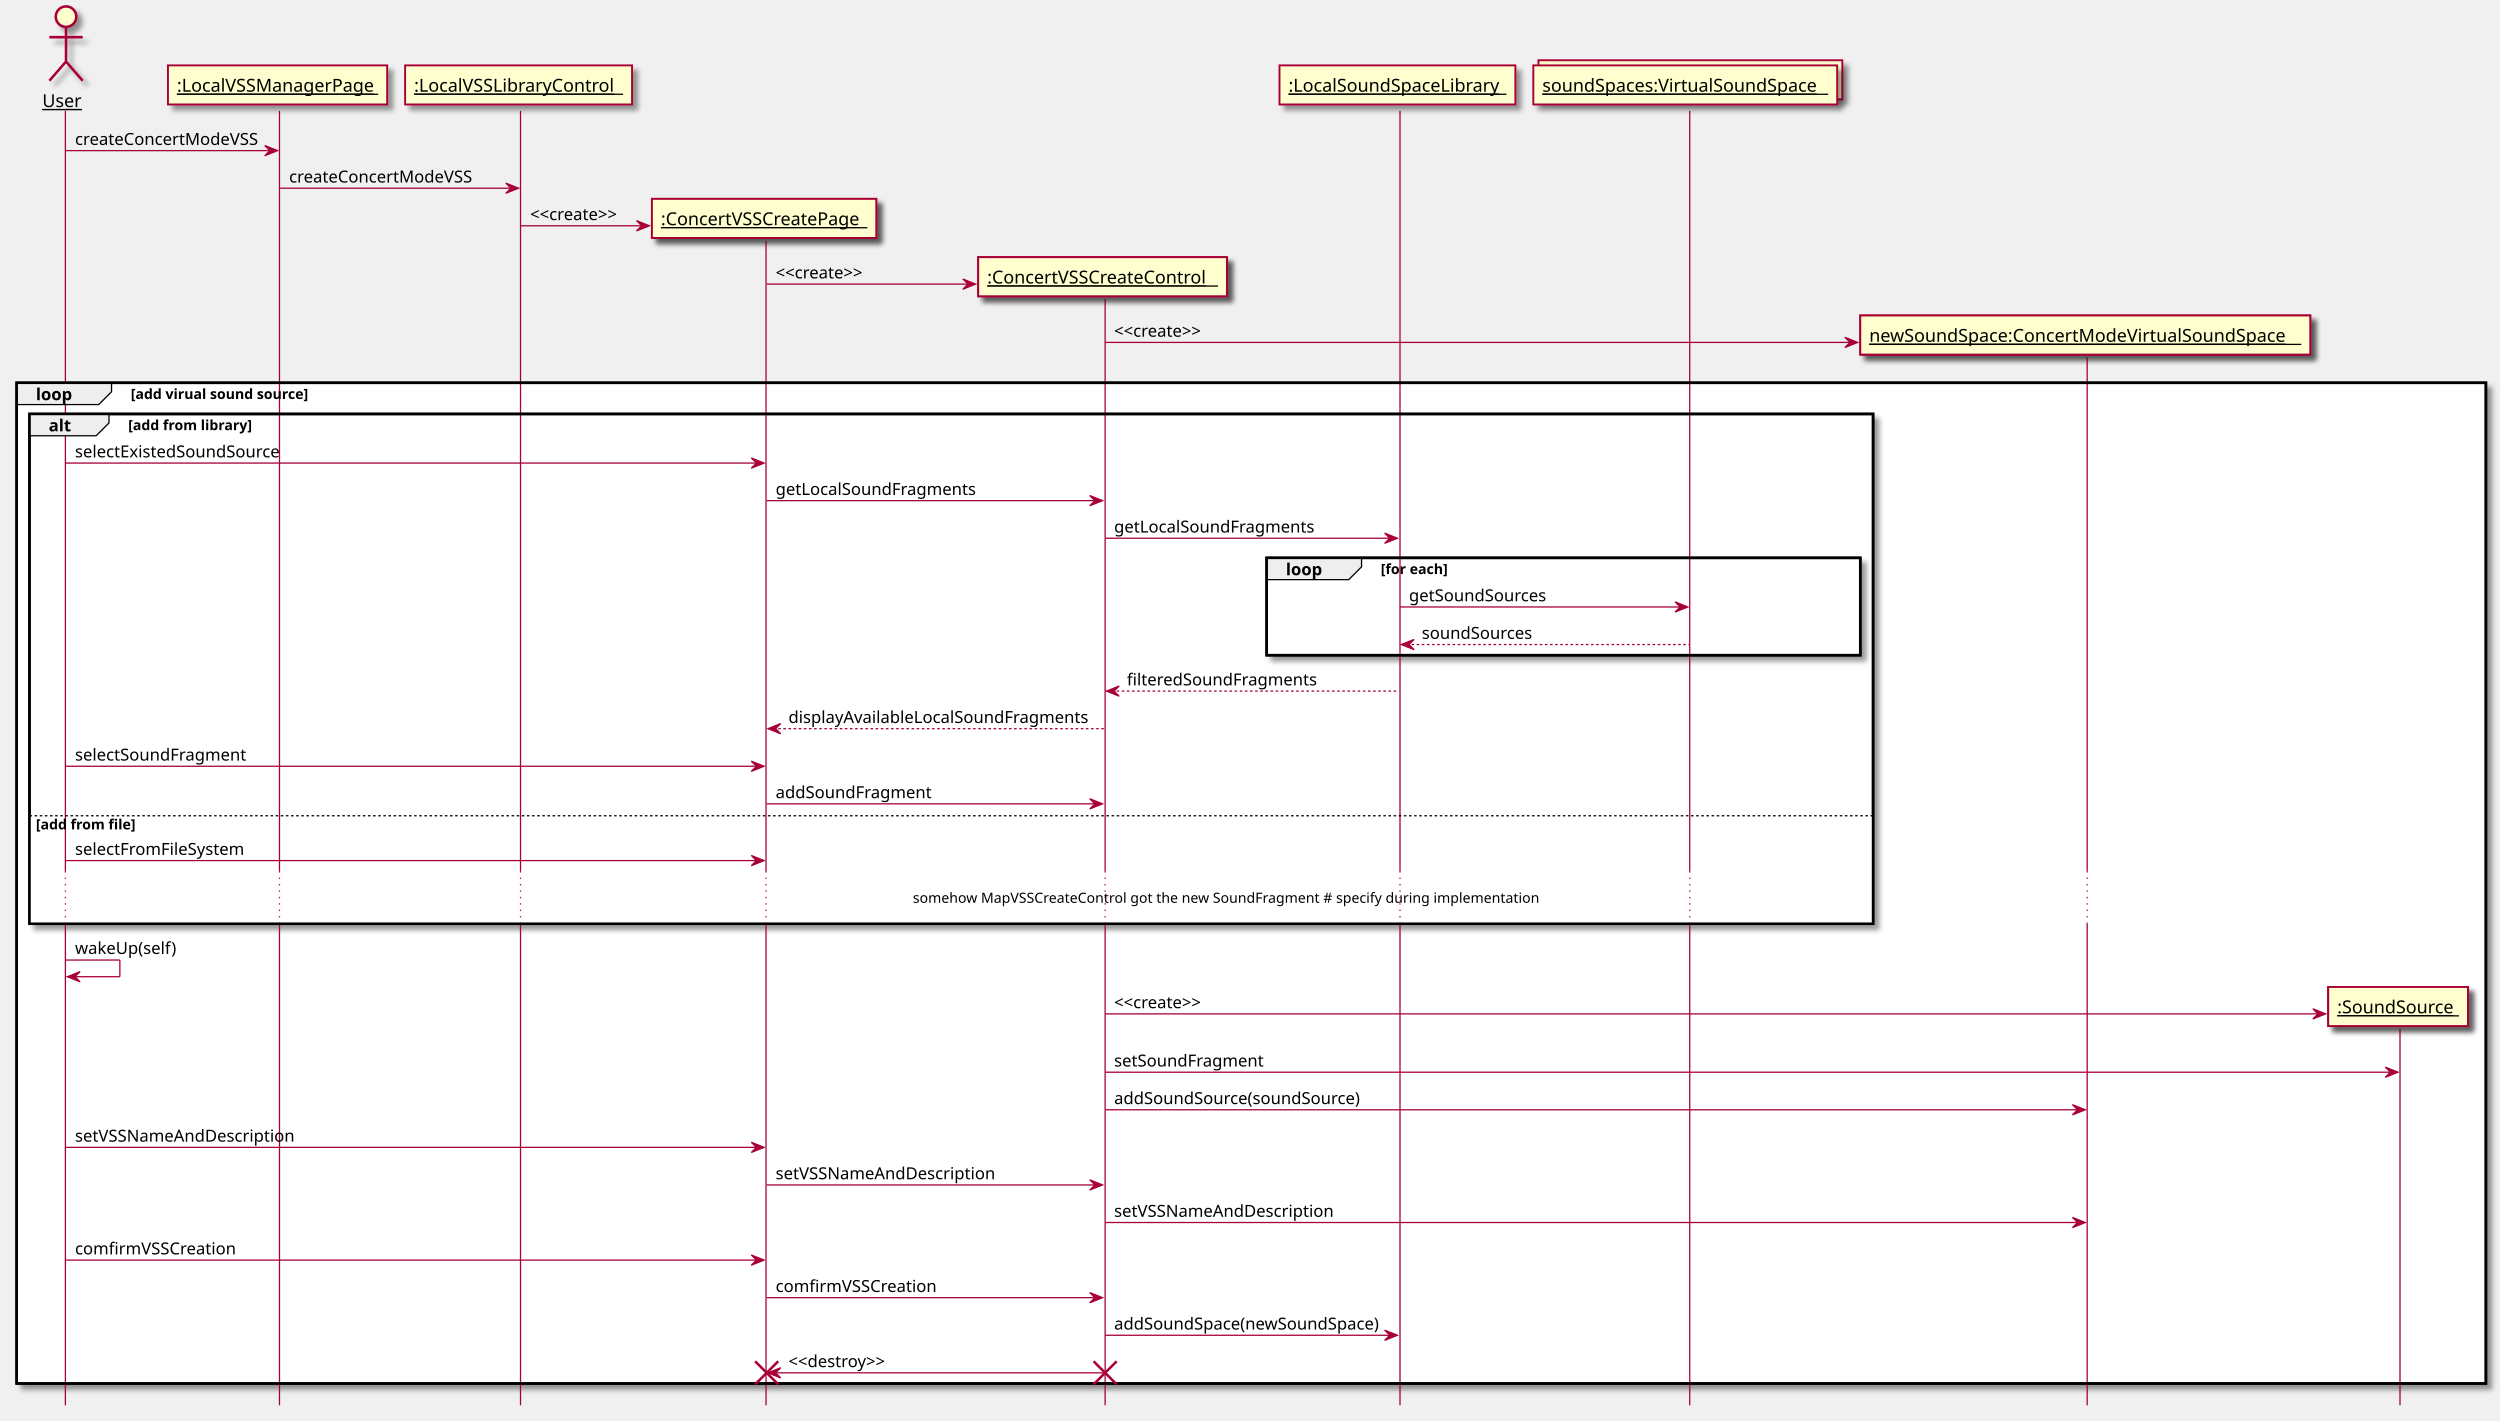
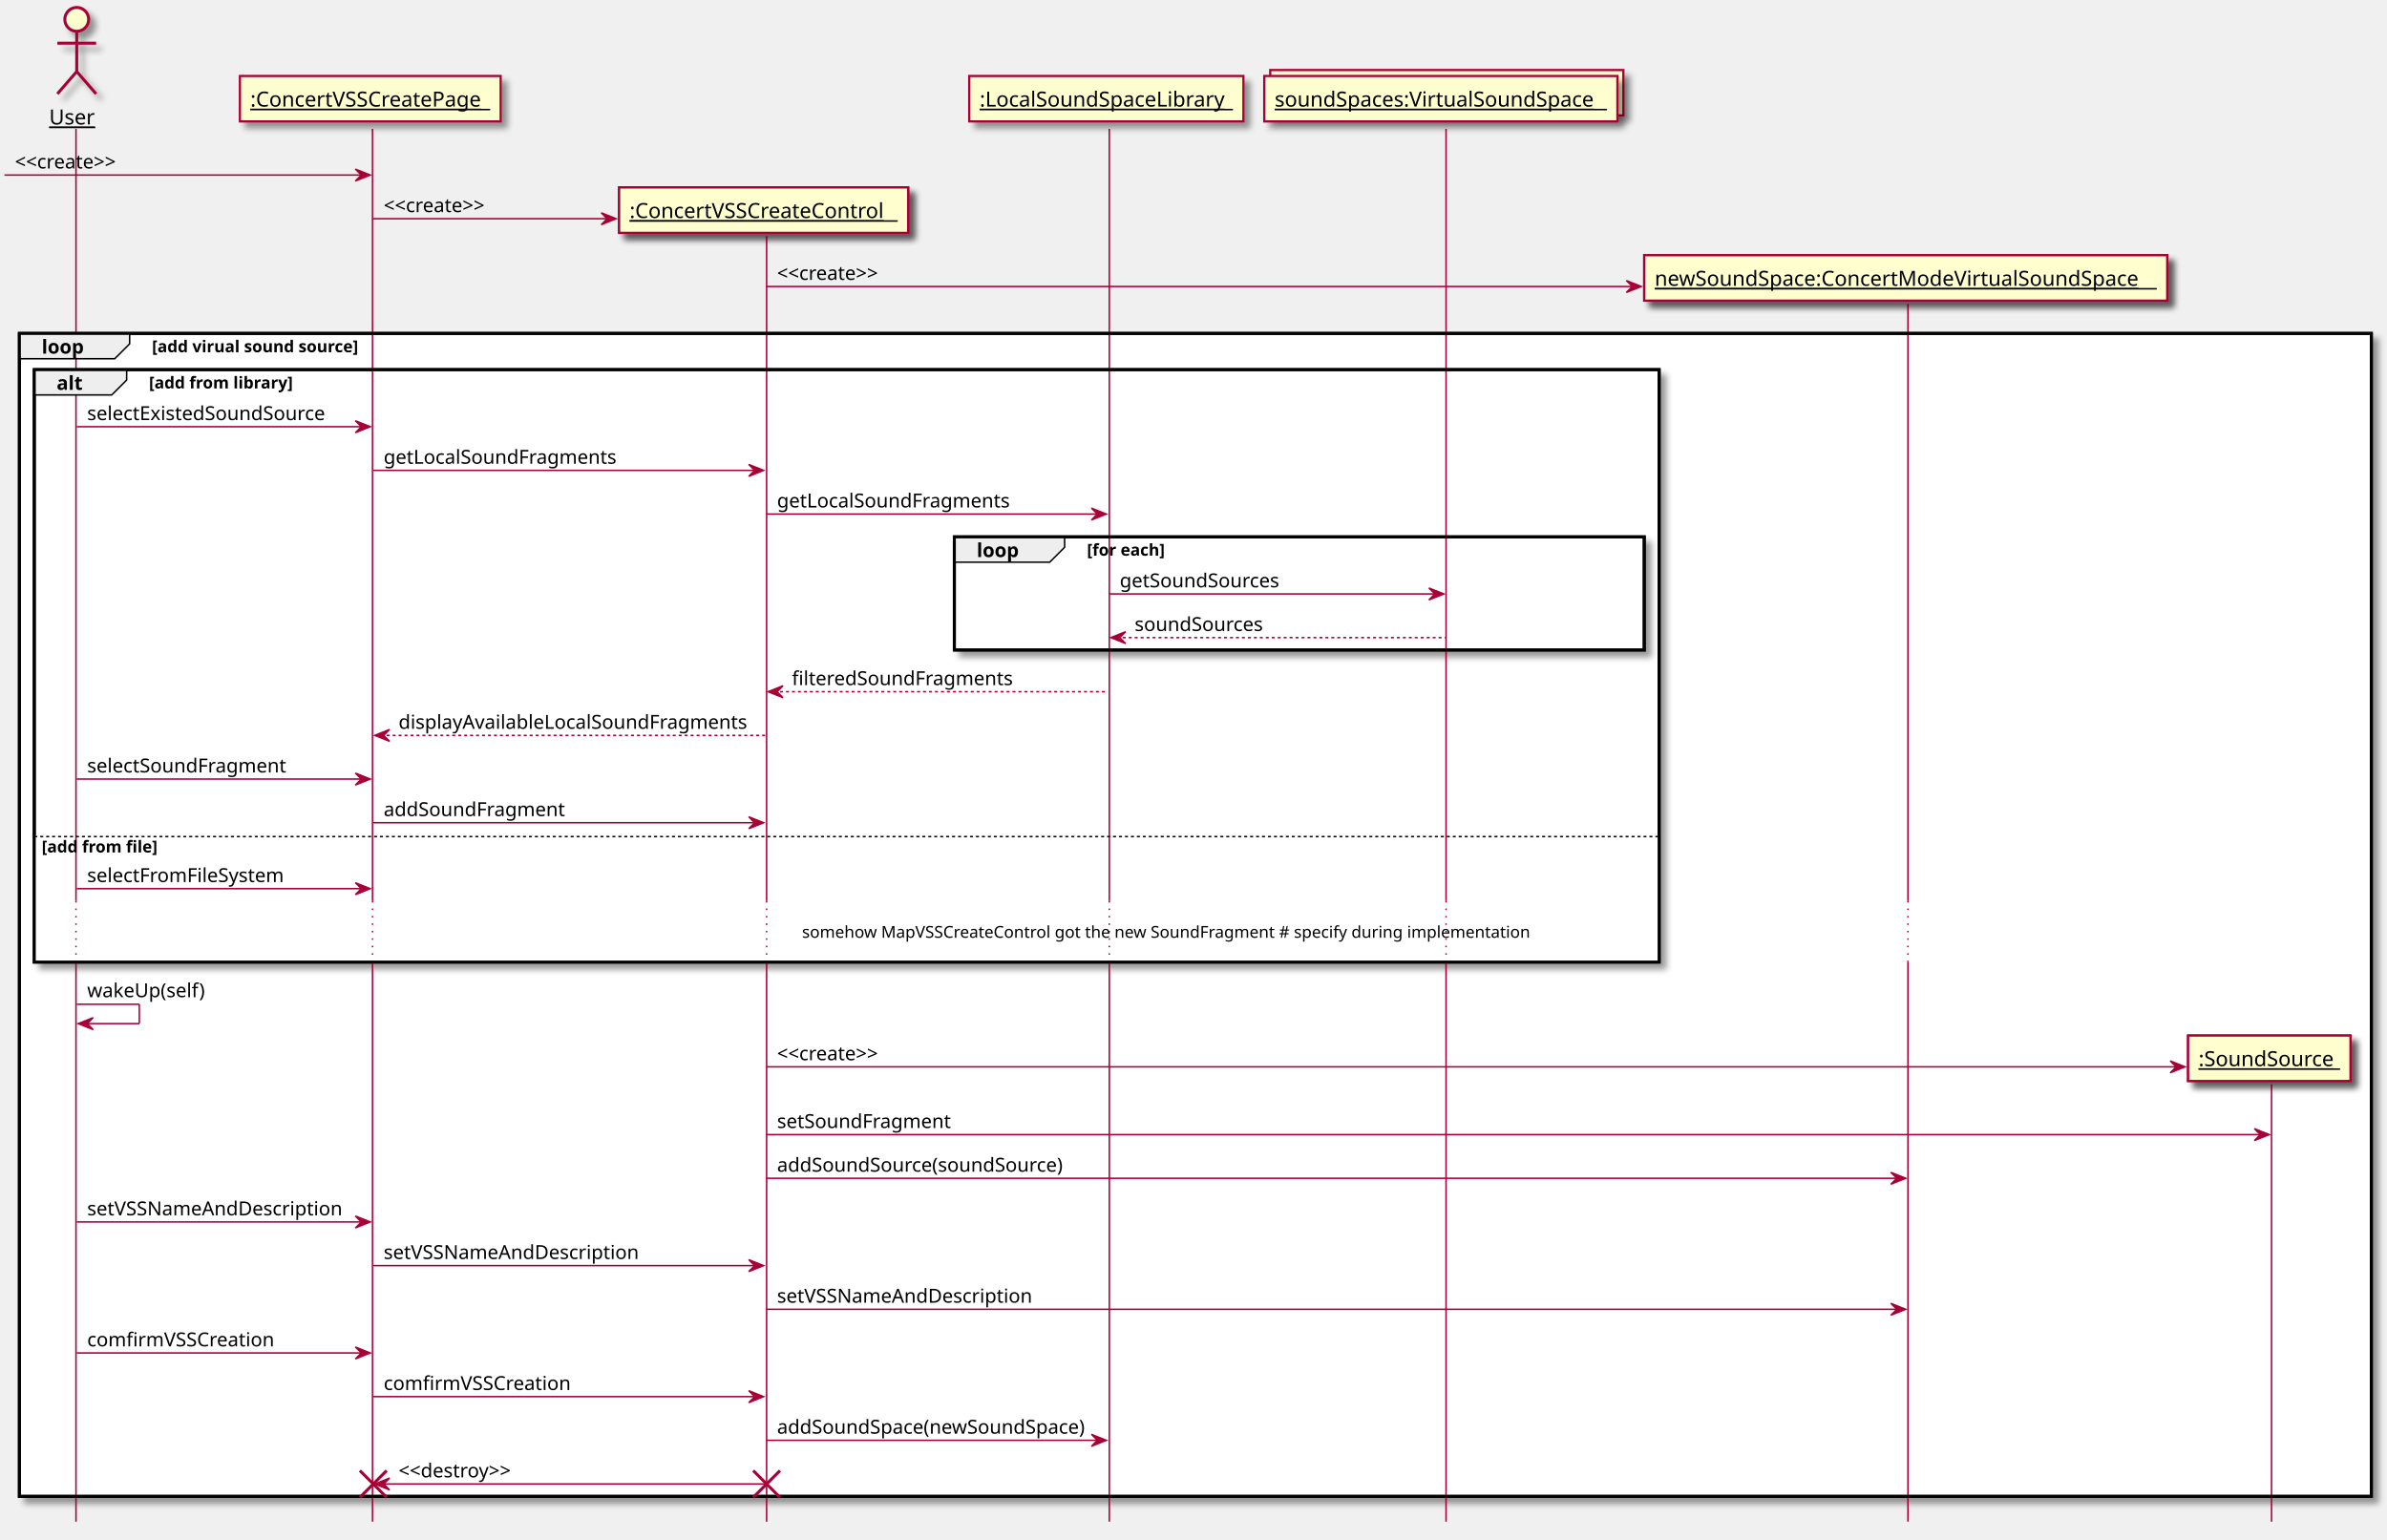
- <svg xmlns="http://www.w3.org/2000/svg" contentScriptType="application/ecmascript" contentStyleType="text/css" height="1108px" preserveAspectRatio="none" style="width:1950px;height:1108px;" version="1.1" viewBox="0 0 1950 1108" width="1950px" zoomAndPan="magnify">
+ <svg xmlns="http://www.w3.org/2000/svg" contentScriptType="application/ecmascript" contentStyleType="text/css" height="1033px" preserveAspectRatio="none" style="width:1602px;height:1033px;" version="1.1" viewBox="0 0 1602 1033" width="1602px" zoomAndPan="magnify">
  <defs>
-     <filter height="300%" id="f1jfp0hxuc8qt0" width="300%" x="-1" y="-1">
+     <filter height="300%" id="f1fu39zg5xzdl0" width="300%" x="-1" y="-1">
      <feGaussianBlur result="blurOut" stdDeviation="2.0" />
      <feColorMatrix in="blurOut" result="blurOut2" type="matrix" values="0 0 0 0 0 0 0 0 0 0 0 0 0 0 0 0 0 0 .4 0" />
      <feOffset dx="4.0" dy="4.0" in="blurOut2" result="blurOut3" />
      <feBlend in="SourceGraphic" in2="blurOut3" mode="normal" />
    </filter>
  </defs>
  <g>
-     <rect fill="#FEFECE" filter="url(#f1jfp0hxuc8qt0)" height="30.488" style="stroke: #A80036; stroke-width: 1.5;" width="175" x="508.5" y="155.109" />
-     <text fill="#000000" font-family="sans-serif" font-size="14" lengthAdjust="spacingAndGlyphs" text-decoration="underline" textLength="161" x="515.5" y="175.644">:ConcertVSSCreatePage</text>
-     <line style="stroke: #000000; stroke-width: 1.0;" x1="515.5" x2="676.5" y1="177.644" y2="177.644" />
-     <rect fill="#FEFECE" filter="url(#f1jfp0hxuc8qt0)" height="30.488" style="stroke: #A80036; stroke-width: 1.5;" width="194" x="763" y="200.598" />
-     <text fill="#000000" font-family="sans-serif" font-size="14" lengthAdjust="spacingAndGlyphs" text-decoration="underline" textLength="180" x="770" y="221.133">:ConcertVSSCreateControl</text>
-     <line style="stroke: #000000; stroke-width: 1.0;" x1="770" x2="950" y1="223.133" y2="223.133" />
-     <rect fill="#FEFECE" filter="url(#f1jfp0hxuc8qt0)" height="30.488" style="stroke: #A80036; stroke-width: 1.5;" width="351" x="1451" y="246.086" />
-     <text fill="#000000" font-family="sans-serif" font-size="14" lengthAdjust="spacingAndGlyphs" text-decoration="underline" textLength="337" x="1458" y="266.621">newSoundSpace:ConcertModeVirtualSoundSpace</text>
-     <line style="stroke: #000000; stroke-width: 1.0;" x1="1458" x2="1795" y1="268.621" y2="268.621" />
-     <rect fill="#FFFFFF" filter="url(#f1jfp0hxuc8qt0)" height="780.541" style="stroke: #000000; stroke-width: 2.0;" width="1926" x="13" y="298.574" />
-     <rect fill="#FFFFFF" filter="url(#f1jfp0hxuc8qt0)" height="397.637" style="stroke: #000000; stroke-width: 2.0;" width="1438" x="23" y="322.885" />
-     <rect fill="#FFFFFF" filter="url(#f1jfp0hxuc8qt0)" height="75.932" style="stroke: #000000; stroke-width: 2.0;" width="463" x="988" y="435.127" />
-     <rect fill="#FFFFFF" height="85.221" style="stroke: none; stroke-width: 1.0;" width="1438" x="23" y="635.301" />
-     <rect fill="#FEFECE" filter="url(#f1jfp0hxuc8qt0)" height="30.488" style="stroke: #A80036; stroke-width: 1.5;" width="109" x="1816" y="769.832" />
-     <text fill="#000000" font-family="sans-serif" font-size="14" lengthAdjust="spacingAndGlyphs" text-decoration="underline" textLength="95" x="1823" y="790.367">:SoundSource</text>
-     <line style="stroke: #000000; stroke-width: 1.0;" x1="1823" x2="1918" y1="792.367" y2="792.367" />
-     <line style="stroke: #A80036; stroke-width: 1.0;" x1="51" x2="51" y1="86.488" y2="679.566" />
-     <line style="stroke: #A80036; stroke-width: 1.0; stroke-dasharray: 1.0,4.0;" x1="51" x2="51" y1="679.566" y2="720.521" />
-     <line style="stroke: #A80036; stroke-width: 1.0;" x1="51" x2="51" y1="720.521" y2="1096.115" />
-     <line style="stroke: #A80036; stroke-width: 1.0;" x1="218" x2="218" y1="86.488" y2="679.566" />
-     <line style="stroke: #A80036; stroke-width: 1.0; stroke-dasharray: 1.0,4.0;" x1="218" x2="218" y1="679.566" y2="720.521" />
-     <line style="stroke: #A80036; stroke-width: 1.0;" x1="218" x2="218" y1="720.521" y2="1096.115" />
-     <line style="stroke: #A80036; stroke-width: 1.0;" x1="406" x2="406" y1="86.488" y2="679.566" />
-     <line style="stroke: #A80036; stroke-width: 1.0; stroke-dasharray: 1.0,4.0;" x1="406" x2="406" y1="679.566" y2="720.521" />
-     <line style="stroke: #A80036; stroke-width: 1.0;" x1="406" x2="406" y1="720.521" y2="1096.115" />
-     <line style="stroke: #A80036; stroke-width: 1.0;" x1="597.5" x2="597.5" y1="187.853" y2="679.566" />
-     <line style="stroke: #A80036; stroke-width: 1.0; stroke-dasharray: 1.0,4.0;" x1="597.5" x2="597.5" y1="679.566" y2="720.521" />
-     <line style="stroke: #A80036; stroke-width: 1.0;" x1="597.5" x2="597.5" y1="720.521" y2="1096.115" />
-     <line style="stroke: #A80036; stroke-width: 1.0;" x1="862" x2="862" y1="233.342" y2="679.566" />
-     <line style="stroke: #A80036; stroke-width: 1.0; stroke-dasharray: 1.0,4.0;" x1="862" x2="862" y1="679.566" y2="720.521" />
-     <line style="stroke: #A80036; stroke-width: 1.0;" x1="862" x2="862" y1="720.521" y2="1096.115" />
-     <line style="stroke: #A80036; stroke-width: 1.0;" x1="1092" x2="1092" y1="86.488" y2="679.566" />
-     <line style="stroke: #A80036; stroke-width: 1.0; stroke-dasharray: 1.0,4.0;" x1="1092" x2="1092" y1="679.566" y2="720.521" />
-     <line style="stroke: #A80036; stroke-width: 1.0;" x1="1092" x2="1092" y1="720.521" y2="1096.115" />
-     <line style="stroke: #A80036; stroke-width: 1.0;" x1="1318" x2="1318" y1="86.488" y2="679.566" />
-     <line style="stroke: #A80036; stroke-width: 1.0; stroke-dasharray: 1.0,4.0;" x1="1318" x2="1318" y1="679.566" y2="720.521" />
-     <line style="stroke: #A80036; stroke-width: 1.0;" x1="1318" x2="1318" y1="720.521" y2="1096.115" />
-     <line style="stroke: #A80036; stroke-width: 1.0;" x1="1628" x2="1628" y1="278.83" y2="679.566" />
-     <line style="stroke: #A80036; stroke-width: 1.0; stroke-dasharray: 1.0,4.0;" x1="1628" x2="1628" y1="679.566" y2="720.521" />
-     <line style="stroke: #A80036; stroke-width: 1.0;" x1="1628" x2="1628" y1="720.521" y2="1096.115" />
-     <line style="stroke: #A80036; stroke-width: 1.0;" x1="1872" x2="1872" y1="802.576" y2="1096.115" />
+     <rect fill="#FEFECE" filter="url(#f1fu39zg5xzdl0)" height="30.488" style="stroke: #A80036; stroke-width: 1.5;" width="194" x="415.5" y="125.799" />
+     <text fill="#000000" font-family="sans-serif" font-size="14" lengthAdjust="spacingAndGlyphs" text-decoration="underline" textLength="180" x="422.5" y="146.334">:ConcertVSSCreateControl</text>
+     <line style="stroke: #000000; stroke-width: 1.0;" x1="422.5" x2="602.5" y1="148.334" y2="148.334" />
+     <rect fill="#FEFECE" filter="url(#f1fu39zg5xzdl0)" height="30.488" style="stroke: #A80036; stroke-width: 1.5;" width="351" x="1103.5" y="171.287" />
+     <text fill="#000000" font-family="sans-serif" font-size="14" lengthAdjust="spacingAndGlyphs" text-decoration="underline" textLength="337" x="1110.5" y="191.822">newSoundSpace:ConcertModeVirtualSoundSpace</text>
+     <line style="stroke: #000000; stroke-width: 1.0;" x1="1110.5" x2="1447.5" y1="193.822" y2="193.822" />
+     <rect fill="#FFFFFF" filter="url(#f1fu39zg5xzdl0)" height="780.541" style="stroke: #000000; stroke-width: 2.0;" width="1578.5" x="13" y="223.775" />
+     <rect fill="#FFFFFF" filter="url(#f1fu39zg5xzdl0)" height="397.637" style="stroke: #000000; stroke-width: 2.0;" width="1090.5" x="23" y="248.086" />
+     <rect fill="#FFFFFF" filter="url(#f1fu39zg5xzdl0)" height="75.932" style="stroke: #000000; stroke-width: 2.0;" width="463" x="640.5" y="360.328" />
+     <rect fill="#FFFFFF" height="85.221" style="stroke: none; stroke-width: 1.0;" width="1090.5" x="23" y="560.502" />
+     <rect fill="#FEFECE" filter="url(#f1fu39zg5xzdl0)" height="30.488" style="stroke: #A80036; stroke-width: 1.5;" width="109" x="1468.5" y="695.033" />
+     <text fill="#000000" font-family="sans-serif" font-size="14" lengthAdjust="spacingAndGlyphs" text-decoration="underline" textLength="95" x="1475.5" y="715.568">:SoundSource</text>
+     <line style="stroke: #000000; stroke-width: 1.0;" x1="1475.5" x2="1570.5" y1="717.568" y2="717.568" />
+     <line style="stroke: #A80036; stroke-width: 1.0;" x1="51" x2="51" y1="86.488" y2="604.768" />
+     <line style="stroke: #A80036; stroke-width: 1.0; stroke-dasharray: 1.0,4.0;" x1="51" x2="51" y1="604.768" y2="645.723" />
+     <line style="stroke: #A80036; stroke-width: 1.0;" x1="51" x2="51" y1="645.723" y2="1021.316" />
+     <line style="stroke: #A80036; stroke-width: 1.0;" x1="250" x2="250" y1="86.488" y2="604.768" />
+     <line style="stroke: #A80036; stroke-width: 1.0; stroke-dasharray: 1.0,4.0;" x1="250" x2="250" y1="604.768" y2="645.723" />
+     <line style="stroke: #A80036; stroke-width: 1.0;" x1="250" x2="250" y1="645.723" y2="1021.316" />
+     <line style="stroke: #A80036; stroke-width: 1.0;" x1="514.5" x2="514.5" y1="158.543" y2="604.768" />
+     <line style="stroke: #A80036; stroke-width: 1.0; stroke-dasharray: 1.0,4.0;" x1="514.5" x2="514.5" y1="604.768" y2="645.723" />
+     <line style="stroke: #A80036; stroke-width: 1.0;" x1="514.5" x2="514.5" y1="645.723" y2="1021.316" />
+     <line style="stroke: #A80036; stroke-width: 1.0;" x1="744.5" x2="744.5" y1="86.488" y2="604.768" />
+     <line style="stroke: #A80036; stroke-width: 1.0; stroke-dasharray: 1.0,4.0;" x1="744.5" x2="744.5" y1="604.768" y2="645.723" />
+     <line style="stroke: #A80036; stroke-width: 1.0;" x1="744.5" x2="744.5" y1="645.723" y2="1021.316" />
+     <line style="stroke: #A80036; stroke-width: 1.0;" x1="970.5" x2="970.5" y1="86.488" y2="604.768" />
+     <line style="stroke: #A80036; stroke-width: 1.0; stroke-dasharray: 1.0,4.0;" x1="970.5" x2="970.5" y1="604.768" y2="645.723" />
+     <line style="stroke: #A80036; stroke-width: 1.0;" x1="970.5" x2="970.5" y1="645.723" y2="1021.316" />
+     <line style="stroke: #A80036; stroke-width: 1.0;" x1="1280.5" x2="1280.5" y1="204.031" y2="604.768" />
+     <line style="stroke: #A80036; stroke-width: 1.0; stroke-dasharray: 1.0,4.0;" x1="1280.5" x2="1280.5" y1="604.768" y2="645.723" />
+     <line style="stroke: #A80036; stroke-width: 1.0;" x1="1280.5" x2="1280.5" y1="645.723" y2="1021.316" />
+     <line style="stroke: #A80036; stroke-width: 1.0;" x1="1524.5" x2="1524.5" y1="727.777" y2="1021.316" />
    <text fill="#000000" font-family="sans-serif" font-size="14" lengthAdjust="spacingAndGlyphs" text-decoration="underline" textLength="31" x="33" y="83.535">User</text>
    <line style="stroke: #000000; stroke-width: 1.0;" x1="33" x2="64" y1="85.535" y2="85.535" />
-     <ellipse cx="51.5" cy="13" fill="#FEFECE" filter="url(#f1jfp0hxuc8qt0)" rx="8" ry="8" style="stroke: #A80036; stroke-width: 2.0;" />
-     <path d="M51.5,21 L51.5,48 M38.5,29 L64.5,29 M51.5,48 L38.5,63 M51.5,48 L64.5,63 " fill="none" filter="url(#f1jfp0hxuc8qt0)" style="stroke: #A80036; stroke-width: 2.0;" />
-     <rect fill="#FEFECE" filter="url(#f1jfp0hxuc8qt0)" height="30.488" style="stroke: #A80036; stroke-width: 1.5;" width="171" x="131" y="51" />
-     <text fill="#000000" font-family="sans-serif" font-size="14" lengthAdjust="spacingAndGlyphs" text-decoration="underline" textLength="157" x="138" y="71.535">:LocalVSSManagerPage</text>
-     <line style="stroke: #000000; stroke-width: 1.0;" x1="138" x2="295" y1="73.535" y2="73.535" />
-     <rect fill="#FEFECE" filter="url(#f1jfp0hxuc8qt0)" height="30.488" style="stroke: #A80036; stroke-width: 1.5;" width="177" x="316" y="51" />
-     <text fill="#000000" font-family="sans-serif" font-size="14" lengthAdjust="spacingAndGlyphs" text-decoration="underline" textLength="163" x="323" y="71.535">:LocalVSSLibraryControl</text>
-     <line style="stroke: #000000; stroke-width: 1.0;" x1="323" x2="486" y1="73.535" y2="73.535" />
-     <rect fill="#FEFECE" filter="url(#f1jfp0hxuc8qt0)" height="30.488" style="stroke: #A80036; stroke-width: 1.5;" width="184" x="998" y="51" />
-     <text fill="#000000" font-family="sans-serif" font-size="14" lengthAdjust="spacingAndGlyphs" text-decoration="underline" textLength="170" x="1005" y="71.535">:LocalSoundSpaceLibrary</text>
-     <line style="stroke: #000000; stroke-width: 1.0;" x1="1005" x2="1175" y1="73.535" y2="73.535" />
-     <rect fill="#FEFECE" filter="url(#f1jfp0hxuc8qt0)" height="30.488" style="stroke: #A80036; stroke-width: 1.5;" width="237" x="1200" y="47" />
-     <rect fill="#FEFECE" filter="url(#f1jfp0hxuc8qt0)" height="30.488" style="stroke: #A80036; stroke-width: 1.5;" width="237" x="1196" y="51" />
-     <text fill="#000000" font-family="sans-serif" font-size="14" lengthAdjust="spacingAndGlyphs" text-decoration="underline" textLength="223" x="1203" y="71.535">soundSpaces:VirtualSoundSpace</text>
-     <line style="stroke: #000000; stroke-width: 1.0;" x1="1203" x2="1426" y1="73.535" y2="73.535" />
-     <polygon fill="#A80036" points="206.5,113.488,216.5,117.488,206.5,121.488,210.5,117.488" style="stroke: #A80036; stroke-width: 1.0;" />
-     <line style="stroke: #A80036; stroke-width: 1.0;" x1="51.5" x2="212.5" y1="117.488" y2="117.488" />
-     <text fill="#000000" font-family="sans-serif" font-size="13" lengthAdjust="spacingAndGlyphs" textLength="143" x="58.5" y="113.057">createConcertModeVSS</text>
-     <polygon fill="#A80036" points="394.5,142.799,404.5,146.799,394.5,150.799,398.5,146.799" style="stroke: #A80036; stroke-width: 1.0;" />
-     <line style="stroke: #A80036; stroke-width: 1.0;" x1="218.5" x2="400.5" y1="146.799" y2="146.799" />
-     <text fill="#000000" font-family="sans-serif" font-size="13" lengthAdjust="spacingAndGlyphs" textLength="143" x="225.5" y="142.367">createConcertModeVSS</text>
-     <polygon fill="#A80036" points="496.5,172.109,506.5,176.109,496.5,180.109,500.5,176.109" style="stroke: #A80036; stroke-width: 1.0;" />
-     <line style="stroke: #A80036; stroke-width: 1.0;" x1="406.5" x2="502.5" y1="176.109" y2="176.109" />
-     <text fill="#000000" font-family="sans-serif" font-size="13" lengthAdjust="spacingAndGlyphs" textLength="78" x="413.5" y="171.678">&lt;&lt;create&gt;&gt;</text>
-     <rect fill="#FEFECE" filter="url(#f1jfp0hxuc8qt0)" height="30.488" style="stroke: #A80036; stroke-width: 1.5;" width="175" x="508.5" y="155.109" />
-     <text fill="#000000" font-family="sans-serif" font-size="14" lengthAdjust="spacingAndGlyphs" text-decoration="underline" textLength="161" x="515.5" y="175.644">:ConcertVSSCreatePage</text>
-     <line style="stroke: #000000; stroke-width: 1.0;" x1="515.5" x2="676.5" y1="177.644" y2="177.644" />
-     <polygon fill="#A80036" points="751,217.598,761,221.598,751,225.598,755,221.598" style="stroke: #A80036; stroke-width: 1.0;" />
-     <line style="stroke: #A80036; stroke-width: 1.0;" x1="598" x2="757" y1="221.598" y2="221.598" />
-     <text fill="#000000" font-family="sans-serif" font-size="13" lengthAdjust="spacingAndGlyphs" textLength="78" x="605" y="217.166">&lt;&lt;create&gt;&gt;</text>
-     <rect fill="#FEFECE" filter="url(#f1jfp0hxuc8qt0)" height="30.488" style="stroke: #A80036; stroke-width: 1.5;" width="194" x="763" y="200.598" />
-     <text fill="#000000" font-family="sans-serif" font-size="14" lengthAdjust="spacingAndGlyphs" text-decoration="underline" textLength="180" x="770" y="221.133">:ConcertVSSCreateControl</text>
-     <line style="stroke: #000000; stroke-width: 1.0;" x1="770" x2="950" y1="223.133" y2="223.133" />
-     <polygon fill="#A80036" points="1439,263.086,1449,267.086,1439,271.086,1443,267.086" style="stroke: #A80036; stroke-width: 1.0;" />
-     <line style="stroke: #A80036; stroke-width: 1.0;" x1="862" x2="1445" y1="267.086" y2="267.086" />
-     <text fill="#000000" font-family="sans-serif" font-size="13" lengthAdjust="spacingAndGlyphs" textLength="78" x="869" y="262.654">&lt;&lt;create&gt;&gt;</text>
-     <rect fill="#FEFECE" filter="url(#f1jfp0hxuc8qt0)" height="30.488" style="stroke: #A80036; stroke-width: 1.5;" width="351" x="1451" y="246.086" />
-     <text fill="#000000" font-family="sans-serif" font-size="14" lengthAdjust="spacingAndGlyphs" text-decoration="underline" textLength="337" x="1458" y="266.621">newSoundSpace:ConcertModeVirtualSoundSpace</text>
-     <line style="stroke: #000000; stroke-width: 1.0;" x1="1458" x2="1795" y1="268.621" y2="268.621" />
-     <path d="M13,298.574 L87,298.574 L87,305.574 L77,315.574 L13,315.574 L13,298.574 " fill="#EEEEEE" style="stroke: #000000; stroke-width: 1.0;" />
-     <rect fill="none" height="780.541" style="stroke: #000000; stroke-width: 2.0;" width="1926" x="13" y="298.574" />
-     <text fill="#000000" font-family="sans-serif" font-size="13" font-weight="bold" lengthAdjust="spacingAndGlyphs" textLength="29" x="28" y="312.143">loop</text>
-     <text fill="#000000" font-family="sans-serif" font-size="11" font-weight="bold" lengthAdjust="spacingAndGlyphs" textLength="144" x="102" y="311.209">[add virual sound source]</text>
-     <path d="M23,322.885 L85,322.885 L85,329.885 L75,339.885 L23,339.885 L23,322.885 " fill="#EEEEEE" style="stroke: #000000; stroke-width: 1.0;" />
-     <rect fill="none" height="397.637" style="stroke: #000000; stroke-width: 2.0;" width="1438" x="23" y="322.885" />
-     <text fill="#000000" font-family="sans-serif" font-size="13" font-weight="bold" lengthAdjust="spacingAndGlyphs" textLength="17" x="38" y="336.453">alt</text>
-     <text fill="#000000" font-family="sans-serif" font-size="11" font-weight="bold" lengthAdjust="spacingAndGlyphs" textLength="101" x="100" y="335.519">[add from library]</text>
-     <polygon fill="#A80036" points="586,357.195,596,361.195,586,365.195,590,361.195" style="stroke: #A80036; stroke-width: 1.0;" />
-     <line style="stroke: #A80036; stroke-width: 1.0;" x1="51.5" x2="592" y1="361.195" y2="361.195" />
-     <text fill="#000000" font-family="sans-serif" font-size="13" lengthAdjust="spacingAndGlyphs" textLength="164" x="58.5" y="356.764">selectExistedSoundSource</text>
-     <polygon fill="#A80036" points="850,386.506,860,390.506,850,394.506,854,390.506" style="stroke: #A80036; stroke-width: 1.0;" />
-     <line style="stroke: #A80036; stroke-width: 1.0;" x1="598" x2="856" y1="390.506" y2="390.506" />
-     <text fill="#000000" font-family="sans-serif" font-size="13" lengthAdjust="spacingAndGlyphs" textLength="158" x="605" y="386.074">getLocalSoundFragments</text>
-     <polygon fill="#A80036" points="1080,415.816,1090,419.816,1080,423.816,1084,419.816" style="stroke: #A80036; stroke-width: 1.0;" />
-     <line style="stroke: #A80036; stroke-width: 1.0;" x1="862" x2="1086" y1="419.816" y2="419.816" />
-     <text fill="#000000" font-family="sans-serif" font-size="13" lengthAdjust="spacingAndGlyphs" textLength="158" x="869" y="415.385">getLocalSoundFragments</text>
-     <path d="M988,435.127 L1062,435.127 L1062,442.127 L1052,452.127 L988,452.127 L988,435.127 " fill="#EEEEEE" style="stroke: #000000; stroke-width: 1.0;" />
-     <rect fill="none" height="75.932" style="stroke: #000000; stroke-width: 2.0;" width="463" x="988" y="435.127" />
-     <text fill="#000000" font-family="sans-serif" font-size="13" font-weight="bold" lengthAdjust="spacingAndGlyphs" textLength="29" x="1003" y="448.695">loop</text>
-     <text fill="#000000" font-family="sans-serif" font-size="11" font-weight="bold" lengthAdjust="spacingAndGlyphs" textLength="54" x="1077" y="447.762">[for each]</text>
-     <polygon fill="#A80036" points="1306.5,469.438,1316.5,473.438,1306.5,477.438,1310.5,473.438" style="stroke: #A80036; stroke-width: 1.0;" />
-     <line style="stroke: #A80036; stroke-width: 1.0;" x1="1092" x2="1312.5" y1="473.438" y2="473.438" />
-     <text fill="#000000" font-family="sans-serif" font-size="13" lengthAdjust="spacingAndGlyphs" textLength="108" x="1099" y="469.006">getSoundSources</text>
-     <polygon fill="#A80036" points="1103,498.748,1093,502.748,1103,506.748,1099,502.748" style="stroke: #A80036; stroke-width: 1.0;" />
-     <line style="stroke: #A80036; stroke-width: 1.0; stroke-dasharray: 2.0,2.0;" x1="1097" x2="1317.5" y1="502.748" y2="502.748" />
-     <text fill="#000000" font-family="sans-serif" font-size="13" lengthAdjust="spacingAndGlyphs" textLength="88" x="1109" y="498.316">soundSources</text>
-     <polygon fill="#A80036" points="873,535.059,863,539.059,873,543.059,869,539.059" style="stroke: #A80036; stroke-width: 1.0;" />
-     <line style="stroke: #A80036; stroke-width: 1.0; stroke-dasharray: 2.0,2.0;" x1="867" x2="1091" y1="539.059" y2="539.059" />
-     <text fill="#000000" font-family="sans-serif" font-size="13" lengthAdjust="spacingAndGlyphs" textLength="150" x="879" y="534.627">filteredSoundFragments</text>
-     <polygon fill="#A80036" points="609,564.369,599,568.369,609,572.369,605,568.369" style="stroke: #A80036; stroke-width: 1.0;" />
-     <line style="stroke: #A80036; stroke-width: 1.0; stroke-dasharray: 2.0,2.0;" x1="603" x2="861" y1="568.369" y2="568.369" />
-     <text fill="#000000" font-family="sans-serif" font-size="13" lengthAdjust="spacingAndGlyphs" textLength="240" x="615" y="563.938">displayAvailableLocalSoundFragments</text>
-     <polygon fill="#A80036" points="586,593.68,596,597.68,586,601.68,590,597.68" style="stroke: #A80036; stroke-width: 1.0;" />
-     <line style="stroke: #A80036; stroke-width: 1.0;" x1="51.5" x2="592" y1="597.68" y2="597.68" />
-     <text fill="#000000" font-family="sans-serif" font-size="13" lengthAdjust="spacingAndGlyphs" textLength="135" x="58.5" y="593.248">selectSoundFragment</text>
-     <polygon fill="#A80036" points="850,622.99,860,626.99,850,630.99,854,626.99" style="stroke: #A80036; stroke-width: 1.0;" />
-     <line style="stroke: #A80036; stroke-width: 1.0;" x1="598" x2="856" y1="626.99" y2="626.99" />
-     <text fill="#000000" font-family="sans-serif" font-size="13" lengthAdjust="spacingAndGlyphs" textLength="121" x="605" y="622.559">addSoundFragment</text>
-     <line style="stroke: #000000; stroke-width: 1.0; stroke-dasharray: 2.0,2.0;" x1="23" x2="1461" y1="636.301" y2="636.301" />
-     <text fill="#000000" font-family="sans-serif" font-size="11" font-weight="bold" lengthAdjust="spacingAndGlyphs" textLength="83" x="28" y="646.936">[add from file]</text>
-     <polygon fill="#A80036" points="586,667.256,596,671.256,586,675.256,590,671.256" style="stroke: #A80036; stroke-width: 1.0;" />
-     <line style="stroke: #A80036; stroke-width: 1.0;" x1="51.5" x2="592" y1="671.256" y2="671.256" />
-     <text fill="#000000" font-family="sans-serif" font-size="13" lengthAdjust="spacingAndGlyphs" textLength="136" x="58.5" y="666.824">selectFromFileSystem</text>
-     <text fill="#000000" font-family="sans-serif" font-size="11" lengthAdjust="spacingAndGlyphs" textLength="500" x="712" y="704.201">somehow MapVSSCreateControl got the new SoundFragment # specify during implementation</text>
-     <line style="stroke: #A80036; stroke-width: 1.0;" x1="51.5" x2="93.5" y1="748.832" y2="748.832" />
-     <line style="stroke: #A80036; stroke-width: 1.0;" x1="93.5" x2="93.5" y1="748.832" y2="761.832" />
-     <line style="stroke: #A80036; stroke-width: 1.0;" x1="52.5" x2="93.5" y1="761.832" y2="761.832" />
-     <polygon fill="#A80036" points="62.5,757.832,52.5,761.832,62.5,765.832,58.5,761.832" style="stroke: #A80036; stroke-width: 1.0;" />
-     <text fill="#000000" font-family="sans-serif" font-size="13" lengthAdjust="spacingAndGlyphs" textLength="80" x="58.5" y="744.09">wakeUp(self)</text>
-     <polygon fill="#A80036" points="1804,786.832,1814,790.832,1804,794.832,1808,790.832" style="stroke: #A80036; stroke-width: 1.0;" />
-     <line style="stroke: #A80036; stroke-width: 1.0;" x1="862" x2="1810" y1="790.832" y2="790.832" />
-     <text fill="#000000" font-family="sans-serif" font-size="13" lengthAdjust="spacingAndGlyphs" textLength="78" x="869" y="786.4">&lt;&lt;create&gt;&gt;</text>
-     <rect fill="#FEFECE" filter="url(#f1jfp0hxuc8qt0)" height="30.488" style="stroke: #A80036; stroke-width: 1.5;" width="109" x="1816" y="769.832" />
-     <text fill="#000000" font-family="sans-serif" font-size="14" lengthAdjust="spacingAndGlyphs" text-decoration="underline" textLength="95" x="1823" y="790.367">:SoundSource</text>
-     <line style="stroke: #000000; stroke-width: 1.0;" x1="1823" x2="1918" y1="792.367" y2="792.367" />
-     <polygon fill="#A80036" points="1860.5,832.32,1870.5,836.32,1860.5,840.32,1864.5,836.32" style="stroke: #A80036; stroke-width: 1.0;" />
-     <line style="stroke: #A80036; stroke-width: 1.0;" x1="862" x2="1866.5" y1="836.32" y2="836.32" />
-     <text fill="#000000" font-family="sans-serif" font-size="13" lengthAdjust="spacingAndGlyphs" textLength="117" x="869" y="831.889">setSoundFragment</text>
-     <polygon fill="#A80036" points="1616.5,861.631,1626.5,865.631,1616.5,869.631,1620.5,865.631" style="stroke: #A80036; stroke-width: 1.0;" />
-     <line style="stroke: #A80036; stroke-width: 1.0;" x1="862" x2="1622.5" y1="865.631" y2="865.631" />
-     <text fill="#000000" font-family="sans-serif" font-size="13" lengthAdjust="spacingAndGlyphs" textLength="193" x="869" y="861.199">addSoundSource(soundSource)</text>
-     <polygon fill="#A80036" points="586,890.941,596,894.941,586,898.941,590,894.941" style="stroke: #A80036; stroke-width: 1.0;" />
-     <line style="stroke: #A80036; stroke-width: 1.0;" x1="51.5" x2="592" y1="894.941" y2="894.941" />
-     <text fill="#000000" font-family="sans-serif" font-size="13" lengthAdjust="spacingAndGlyphs" textLength="175" x="58.5" y="890.51">setVSSNameAndDescription</text>
-     <polygon fill="#A80036" points="850,920.252,860,924.252,850,928.252,854,924.252" style="stroke: #A80036; stroke-width: 1.0;" />
-     <line style="stroke: #A80036; stroke-width: 1.0;" x1="598" x2="856" y1="924.252" y2="924.252" />
-     <text fill="#000000" font-family="sans-serif" font-size="13" lengthAdjust="spacingAndGlyphs" textLength="175" x="605" y="919.82">setVSSNameAndDescription</text>
-     <polygon fill="#A80036" points="1616.5,949.562,1626.5,953.562,1616.5,957.562,1620.5,953.562" style="stroke: #A80036; stroke-width: 1.0;" />
-     <line style="stroke: #A80036; stroke-width: 1.0;" x1="862" x2="1622.5" y1="953.562" y2="953.562" />
-     <text fill="#000000" font-family="sans-serif" font-size="13" lengthAdjust="spacingAndGlyphs" textLength="175" x="869" y="949.131">setVSSNameAndDescription</text>
-     <polygon fill="#A80036" points="586,978.873,596,982.873,586,986.873,590,982.873" style="stroke: #A80036; stroke-width: 1.0;" />
-     <line style="stroke: #A80036; stroke-width: 1.0;" x1="51.5" x2="592" y1="982.873" y2="982.873" />
-     <text fill="#000000" font-family="sans-serif" font-size="13" lengthAdjust="spacingAndGlyphs" textLength="128" x="58.5" y="978.441">comfirmVSSCreation</text>
-     <polygon fill="#A80036" points="850,1008.184,860,1012.184,850,1016.184,854,1012.184" style="stroke: #A80036; stroke-width: 1.0;" />
-     <line style="stroke: #A80036; stroke-width: 1.0;" x1="598" x2="856" y1="1012.184" y2="1012.184" />
-     <text fill="#000000" font-family="sans-serif" font-size="13" lengthAdjust="spacingAndGlyphs" textLength="128" x="605" y="1007.752">comfirmVSSCreation</text>
-     <polygon fill="#A80036" points="1080,1037.494,1090,1041.494,1080,1045.494,1084,1041.494" style="stroke: #A80036; stroke-width: 1.0;" />
-     <line style="stroke: #A80036; stroke-width: 1.0;" x1="862" x2="1086" y1="1041.494" y2="1041.494" />
-     <text fill="#000000" font-family="sans-serif" font-size="13" lengthAdjust="spacingAndGlyphs" textLength="206" x="869" y="1037.062">addSoundSpace(newSoundSpace)</text>
-     <polygon fill="#A80036" points="609,1066.805,599,1070.805,609,1074.805,605,1070.805" style="stroke: #A80036; stroke-width: 1.0;" />
-     <line style="stroke: #A80036; stroke-width: 1.0;" x1="603" x2="861" y1="1070.805" y2="1070.805" />
-     <text fill="#000000" font-family="sans-serif" font-size="13" lengthAdjust="spacingAndGlyphs" textLength="87" x="615" y="1066.373">&lt;&lt;destroy&gt;&gt;</text>
-     <line style="stroke: #A80036; stroke-width: 2.0;" x1="589" x2="607" y1="1061.805" y2="1079.805" />
-     <line style="stroke: #A80036; stroke-width: 2.0;" x1="589" x2="607" y1="1079.805" y2="1061.805" />
-     <line style="stroke: #A80036; stroke-width: 2.0;" x1="853" x2="871" y1="1061.805" y2="1079.805" />
-     <line style="stroke: #A80036; stroke-width: 2.0;" x1="853" x2="871" y1="1079.805" y2="1061.805" />
+     <ellipse cx="51.5" cy="13" fill="#FEFECE" filter="url(#f1fu39zg5xzdl0)" rx="8" ry="8" style="stroke: #A80036; stroke-width: 2.0;" />
+     <path d="M51.5,21 L51.5,48 M38.5,29 L64.5,29 M51.5,48 L38.5,63 M51.5,48 L64.5,63 " fill="none" filter="url(#f1fu39zg5xzdl0)" style="stroke: #A80036; stroke-width: 2.0;" />
+     <rect fill="#FEFECE" filter="url(#f1fu39zg5xzdl0)" height="30.488" style="stroke: #A80036; stroke-width: 1.5;" width="175" x="161" y="51" />
+     <text fill="#000000" font-family="sans-serif" font-size="14" lengthAdjust="spacingAndGlyphs" text-decoration="underline" textLength="161" x="168" y="71.535">:ConcertVSSCreatePage</text>
+     <line style="stroke: #000000; stroke-width: 1.0;" x1="168" x2="329" y1="73.535" y2="73.535" />
+     <rect fill="#FEFECE" filter="url(#f1fu39zg5xzdl0)" height="30.488" style="stroke: #A80036; stroke-width: 1.5;" width="184" x="650.5" y="51" />
+     <text fill="#000000" font-family="sans-serif" font-size="14" lengthAdjust="spacingAndGlyphs" text-decoration="underline" textLength="170" x="657.5" y="71.535">:LocalSoundSpaceLibrary</text>
+     <line style="stroke: #000000; stroke-width: 1.0;" x1="657.5" x2="827.5" y1="73.535" y2="73.535" />
+     <rect fill="#FEFECE" filter="url(#f1fu39zg5xzdl0)" height="30.488" style="stroke: #A80036; stroke-width: 1.5;" width="237" x="852.5" y="47" />
+     <rect fill="#FEFECE" filter="url(#f1fu39zg5xzdl0)" height="30.488" style="stroke: #A80036; stroke-width: 1.5;" width="237" x="848.5" y="51" />
+     <text fill="#000000" font-family="sans-serif" font-size="14" lengthAdjust="spacingAndGlyphs" text-decoration="underline" textLength="223" x="855.5" y="71.535">soundSpaces:VirtualSoundSpace</text>
+     <line style="stroke: #000000; stroke-width: 1.0;" x1="855.5" x2="1078.5" y1="73.535" y2="73.535" />
+     <polygon fill="#A80036" points="238.5,113.488,248.5,117.488,238.5,121.488,242.5,117.488" style="stroke: #A80036; stroke-width: 1.0;" />
+     <line style="stroke: #A80036; stroke-width: 1.0;" x1="3" x2="244.5" y1="117.488" y2="117.488" />
+     <text fill="#000000" font-family="sans-serif" font-size="13" lengthAdjust="spacingAndGlyphs" textLength="78" x="10" y="113.057">&lt;&lt;create&gt;&gt;</text>
+     <polygon fill="#A80036" points="403.5,142.799,413.5,146.799,403.5,150.799,407.5,146.799" style="stroke: #A80036; stroke-width: 1.0;" />
+     <line style="stroke: #A80036; stroke-width: 1.0;" x1="250.5" x2="409.5" y1="146.799" y2="146.799" />
+     <text fill="#000000" font-family="sans-serif" font-size="13" lengthAdjust="spacingAndGlyphs" textLength="78" x="257.5" y="142.367">&lt;&lt;create&gt;&gt;</text>
+     <rect fill="#FEFECE" filter="url(#f1fu39zg5xzdl0)" height="30.488" style="stroke: #A80036; stroke-width: 1.5;" width="194" x="415.5" y="125.799" />
+     <text fill="#000000" font-family="sans-serif" font-size="14" lengthAdjust="spacingAndGlyphs" text-decoration="underline" textLength="180" x="422.5" y="146.334">:ConcertVSSCreateControl</text>
+     <line style="stroke: #000000; stroke-width: 1.0;" x1="422.5" x2="602.5" y1="148.334" y2="148.334" />
+     <polygon fill="#A80036" points="1091.5,188.287,1101.5,192.287,1091.5,196.287,1095.5,192.287" style="stroke: #A80036; stroke-width: 1.0;" />
+     <line style="stroke: #A80036; stroke-width: 1.0;" x1="514.5" x2="1097.5" y1="192.287" y2="192.287" />
+     <text fill="#000000" font-family="sans-serif" font-size="13" lengthAdjust="spacingAndGlyphs" textLength="78" x="521.5" y="187.856">&lt;&lt;create&gt;&gt;</text>
+     <rect fill="#FEFECE" filter="url(#f1fu39zg5xzdl0)" height="30.488" style="stroke: #A80036; stroke-width: 1.5;" width="351" x="1103.5" y="171.287" />
+     <text fill="#000000" font-family="sans-serif" font-size="14" lengthAdjust="spacingAndGlyphs" text-decoration="underline" textLength="337" x="1110.5" y="191.822">newSoundSpace:ConcertModeVirtualSoundSpace</text>
+     <line style="stroke: #000000; stroke-width: 1.0;" x1="1110.5" x2="1447.5" y1="193.822" y2="193.822" />
+     <path d="M13,223.775 L87,223.775 L87,230.775 L77,240.775 L13,240.775 L13,223.775 " fill="#EEEEEE" style="stroke: #000000; stroke-width: 1.0;" />
+     <rect fill="none" height="780.541" style="stroke: #000000; stroke-width: 2.0;" width="1578.5" x="13" y="223.775" />
+     <text fill="#000000" font-family="sans-serif" font-size="13" font-weight="bold" lengthAdjust="spacingAndGlyphs" textLength="29" x="28" y="237.344">loop</text>
+     <text fill="#000000" font-family="sans-serif" font-size="11" font-weight="bold" lengthAdjust="spacingAndGlyphs" textLength="144" x="102" y="236.41">[add virual sound source]</text>
+     <path d="M23,248.086 L85,248.086 L85,255.086 L75,265.086 L23,265.086 L23,248.086 " fill="#EEEEEE" style="stroke: #000000; stroke-width: 1.0;" />
+     <rect fill="none" height="397.637" style="stroke: #000000; stroke-width: 2.0;" width="1090.5" x="23" y="248.086" />
+     <text fill="#000000" font-family="sans-serif" font-size="13" font-weight="bold" lengthAdjust="spacingAndGlyphs" textLength="17" x="38" y="261.654">alt</text>
+     <text fill="#000000" font-family="sans-serif" font-size="11" font-weight="bold" lengthAdjust="spacingAndGlyphs" textLength="101" x="100" y="260.721">[add from library]</text>
+     <polygon fill="#A80036" points="238.5,282.397,248.5,286.397,238.5,290.397,242.5,286.397" style="stroke: #A80036; stroke-width: 1.0;" />
+     <line style="stroke: #A80036; stroke-width: 1.0;" x1="51.5" x2="244.5" y1="286.397" y2="286.397" />
+     <text fill="#000000" font-family="sans-serif" font-size="13" lengthAdjust="spacingAndGlyphs" textLength="164" x="58.5" y="281.965">selectExistedSoundSource</text>
+     <polygon fill="#A80036" points="502.5,311.707,512.5,315.707,502.5,319.707,506.5,315.707" style="stroke: #A80036; stroke-width: 1.0;" />
+     <line style="stroke: #A80036; stroke-width: 1.0;" x1="250.5" x2="508.5" y1="315.707" y2="315.707" />
+     <text fill="#000000" font-family="sans-serif" font-size="13" lengthAdjust="spacingAndGlyphs" textLength="158" x="257.5" y="311.275">getLocalSoundFragments</text>
+     <polygon fill="#A80036" points="732.5,341.018,742.5,345.018,732.5,349.018,736.5,345.018" style="stroke: #A80036; stroke-width: 1.0;" />
+     <line style="stroke: #A80036; stroke-width: 1.0;" x1="514.5" x2="738.5" y1="345.018" y2="345.018" />
+     <text fill="#000000" font-family="sans-serif" font-size="13" lengthAdjust="spacingAndGlyphs" textLength="158" x="521.5" y="340.586">getLocalSoundFragments</text>
+     <path d="M640.5,360.328 L714.5,360.328 L714.5,367.328 L704.5,377.328 L640.5,377.328 L640.5,360.328 " fill="#EEEEEE" style="stroke: #000000; stroke-width: 1.0;" />
+     <rect fill="none" height="75.932" style="stroke: #000000; stroke-width: 2.0;" width="463" x="640.5" y="360.328" />
+     <text fill="#000000" font-family="sans-serif" font-size="13" font-weight="bold" lengthAdjust="spacingAndGlyphs" textLength="29" x="655.5" y="373.897">loop</text>
+     <text fill="#000000" font-family="sans-serif" font-size="11" font-weight="bold" lengthAdjust="spacingAndGlyphs" textLength="54" x="729.5" y="372.963">[for each]</text>
+     <polygon fill="#A80036" points="959,394.639,969,398.639,959,402.639,963,398.639" style="stroke: #A80036; stroke-width: 1.0;" />
+     <line style="stroke: #A80036; stroke-width: 1.0;" x1="744.5" x2="965" y1="398.639" y2="398.639" />
+     <text fill="#000000" font-family="sans-serif" font-size="13" lengthAdjust="spacingAndGlyphs" textLength="108" x="751.5" y="394.207">getSoundSources</text>
+     <polygon fill="#A80036" points="755.5,423.949,745.5,427.949,755.5,431.949,751.5,427.949" style="stroke: #A80036; stroke-width: 1.0;" />
+     <line style="stroke: #A80036; stroke-width: 1.0; stroke-dasharray: 2.0,2.0;" x1="749.5" x2="970" y1="427.949" y2="427.949" />
+     <text fill="#000000" font-family="sans-serif" font-size="13" lengthAdjust="spacingAndGlyphs" textLength="88" x="761.5" y="423.518">soundSources</text>
+     <polygon fill="#A80036" points="525.5,460.26,515.5,464.26,525.5,468.26,521.5,464.26" style="stroke: #A80036; stroke-width: 1.0;" />
+     <line style="stroke: #A80036; stroke-width: 1.0; stroke-dasharray: 2.0,2.0;" x1="519.5" x2="743.5" y1="464.26" y2="464.26" />
+     <text fill="#000000" font-family="sans-serif" font-size="13" lengthAdjust="spacingAndGlyphs" textLength="150" x="531.5" y="459.828">filteredSoundFragments</text>
+     <polygon fill="#A80036" points="261.5,489.57,251.5,493.57,261.5,497.57,257.5,493.57" style="stroke: #A80036; stroke-width: 1.0;" />
+     <line style="stroke: #A80036; stroke-width: 1.0; stroke-dasharray: 2.0,2.0;" x1="255.5" x2="513.5" y1="493.57" y2="493.57" />
+     <text fill="#000000" font-family="sans-serif" font-size="13" lengthAdjust="spacingAndGlyphs" textLength="240" x="267.5" y="489.139">displayAvailableLocalSoundFragments</text>
+     <polygon fill="#A80036" points="238.5,518.881,248.5,522.881,238.5,526.881,242.5,522.881" style="stroke: #A80036; stroke-width: 1.0;" />
+     <line style="stroke: #A80036; stroke-width: 1.0;" x1="51.5" x2="244.5" y1="522.881" y2="522.881" />
+     <text fill="#000000" font-family="sans-serif" font-size="13" lengthAdjust="spacingAndGlyphs" textLength="135" x="58.5" y="518.449">selectSoundFragment</text>
+     <polygon fill="#A80036" points="502.5,548.191,512.5,552.191,502.5,556.191,506.5,552.191" style="stroke: #A80036; stroke-width: 1.0;" />
+     <line style="stroke: #A80036; stroke-width: 1.0;" x1="250.5" x2="508.5" y1="552.191" y2="552.191" />
+     <text fill="#000000" font-family="sans-serif" font-size="13" lengthAdjust="spacingAndGlyphs" textLength="121" x="257.5" y="547.76">addSoundFragment</text>
+     <line style="stroke: #000000; stroke-width: 1.0; stroke-dasharray: 2.0,2.0;" x1="23" x2="1113.5" y1="561.502" y2="561.502" />
+     <text fill="#000000" font-family="sans-serif" font-size="11" font-weight="bold" lengthAdjust="spacingAndGlyphs" textLength="83" x="28" y="572.137">[add from file]</text>
+     <polygon fill="#A80036" points="238.5,592.457,248.5,596.457,238.5,600.457,242.5,596.457" style="stroke: #A80036; stroke-width: 1.0;" />
+     <line style="stroke: #A80036; stroke-width: 1.0;" x1="51.5" x2="244.5" y1="596.457" y2="596.457" />
+     <text fill="#000000" font-family="sans-serif" font-size="13" lengthAdjust="spacingAndGlyphs" textLength="136" x="58.5" y="592.025">selectFromFileSystem</text>
+     <text fill="#000000" font-family="sans-serif" font-size="11" lengthAdjust="spacingAndGlyphs" textLength="500" x="538.25" y="629.402">somehow MapVSSCreateControl got the new SoundFragment # specify during implementation</text>
+     <line style="stroke: #A80036; stroke-width: 1.0;" x1="51.5" x2="93.5" y1="674.033" y2="674.033" />
+     <line style="stroke: #A80036; stroke-width: 1.0;" x1="93.5" x2="93.5" y1="674.033" y2="687.033" />
+     <line style="stroke: #A80036; stroke-width: 1.0;" x1="52.5" x2="93.5" y1="687.033" y2="687.033" />
+     <polygon fill="#A80036" points="62.5,683.033,52.5,687.033,62.5,691.033,58.5,687.033" style="stroke: #A80036; stroke-width: 1.0;" />
+     <text fill="#000000" font-family="sans-serif" font-size="13" lengthAdjust="spacingAndGlyphs" textLength="80" x="58.5" y="669.291">wakeUp(self)</text>
+     <polygon fill="#A80036" points="1456.5,712.033,1466.5,716.033,1456.5,720.033,1460.5,716.033" style="stroke: #A80036; stroke-width: 1.0;" />
+     <line style="stroke: #A80036; stroke-width: 1.0;" x1="514.5" x2="1462.5" y1="716.033" y2="716.033" />
+     <text fill="#000000" font-family="sans-serif" font-size="13" lengthAdjust="spacingAndGlyphs" textLength="78" x="521.5" y="711.602">&lt;&lt;create&gt;&gt;</text>
+     <rect fill="#FEFECE" filter="url(#f1fu39zg5xzdl0)" height="30.488" style="stroke: #A80036; stroke-width: 1.5;" width="109" x="1468.5" y="695.033" />
+     <text fill="#000000" font-family="sans-serif" font-size="14" lengthAdjust="spacingAndGlyphs" text-decoration="underline" textLength="95" x="1475.5" y="715.568">:SoundSource</text>
+     <line style="stroke: #000000; stroke-width: 1.0;" x1="1475.5" x2="1570.5" y1="717.568" y2="717.568" />
+     <polygon fill="#A80036" points="1513,757.521,1523,761.521,1513,765.521,1517,761.521" style="stroke: #A80036; stroke-width: 1.0;" />
+     <line style="stroke: #A80036; stroke-width: 1.0;" x1="514.5" x2="1519" y1="761.521" y2="761.521" />
+     <text fill="#000000" font-family="sans-serif" font-size="13" lengthAdjust="spacingAndGlyphs" textLength="117" x="521.5" y="757.09">setSoundFragment</text>
+     <polygon fill="#A80036" points="1269,786.832,1279,790.832,1269,794.832,1273,790.832" style="stroke: #A80036; stroke-width: 1.0;" />
+     <line style="stroke: #A80036; stroke-width: 1.0;" x1="514.5" x2="1275" y1="790.832" y2="790.832" />
+     <text fill="#000000" font-family="sans-serif" font-size="13" lengthAdjust="spacingAndGlyphs" textLength="193" x="521.5" y="786.4">addSoundSource(soundSource)</text>
+     <polygon fill="#A80036" points="238.5,816.143,248.5,820.143,238.5,824.143,242.5,820.143" style="stroke: #A80036; stroke-width: 1.0;" />
+     <line style="stroke: #A80036; stroke-width: 1.0;" x1="51.5" x2="244.5" y1="820.143" y2="820.143" />
+     <text fill="#000000" font-family="sans-serif" font-size="13" lengthAdjust="spacingAndGlyphs" textLength="175" x="58.5" y="815.711">setVSSNameAndDescription</text>
+     <polygon fill="#A80036" points="502.5,845.453,512.5,849.453,502.5,853.453,506.5,849.453" style="stroke: #A80036; stroke-width: 1.0;" />
+     <line style="stroke: #A80036; stroke-width: 1.0;" x1="250.5" x2="508.5" y1="849.453" y2="849.453" />
+     <text fill="#000000" font-family="sans-serif" font-size="13" lengthAdjust="spacingAndGlyphs" textLength="175" x="257.5" y="845.021">setVSSNameAndDescription</text>
+     <polygon fill="#A80036" points="1269,874.764,1279,878.764,1269,882.764,1273,878.764" style="stroke: #A80036; stroke-width: 1.0;" />
+     <line style="stroke: #A80036; stroke-width: 1.0;" x1="514.5" x2="1275" y1="878.764" y2="878.764" />
+     <text fill="#000000" font-family="sans-serif" font-size="13" lengthAdjust="spacingAndGlyphs" textLength="175" x="521.5" y="874.332">setVSSNameAndDescription</text>
+     <polygon fill="#A80036" points="238.5,904.074,248.5,908.074,238.5,912.074,242.5,908.074" style="stroke: #A80036; stroke-width: 1.0;" />
+     <line style="stroke: #A80036; stroke-width: 1.0;" x1="51.5" x2="244.5" y1="908.074" y2="908.074" />
+     <text fill="#000000" font-family="sans-serif" font-size="13" lengthAdjust="spacingAndGlyphs" textLength="128" x="58.5" y="903.643">comfirmVSSCreation</text>
+     <polygon fill="#A80036" points="502.5,933.385,512.5,937.385,502.5,941.385,506.5,937.385" style="stroke: #A80036; stroke-width: 1.0;" />
+     <line style="stroke: #A80036; stroke-width: 1.0;" x1="250.5" x2="508.5" y1="937.385" y2="937.385" />
+     <text fill="#000000" font-family="sans-serif" font-size="13" lengthAdjust="spacingAndGlyphs" textLength="128" x="257.5" y="932.953">comfirmVSSCreation</text>
+     <polygon fill="#A80036" points="732.5,962.695,742.5,966.695,732.5,970.695,736.5,966.695" style="stroke: #A80036; stroke-width: 1.0;" />
+     <line style="stroke: #A80036; stroke-width: 1.0;" x1="514.5" x2="738.5" y1="966.695" y2="966.695" />
+     <text fill="#000000" font-family="sans-serif" font-size="13" lengthAdjust="spacingAndGlyphs" textLength="206" x="521.5" y="962.264">addSoundSpace(newSoundSpace)</text>
+     <polygon fill="#A80036" points="261.5,992.006,251.5,996.006,261.5,1000.006,257.5,996.006" style="stroke: #A80036; stroke-width: 1.0;" />
+     <line style="stroke: #A80036; stroke-width: 1.0;" x1="255.5" x2="513.5" y1="996.006" y2="996.006" />
+     <text fill="#000000" font-family="sans-serif" font-size="13" lengthAdjust="spacingAndGlyphs" textLength="87" x="267.5" y="991.574">&lt;&lt;destroy&gt;&gt;</text>
+     <line style="stroke: #A80036; stroke-width: 2.0;" x1="241.5" x2="259.5" y1="987.006" y2="1005.006" />
+     <line style="stroke: #A80036; stroke-width: 2.0;" x1="241.5" x2="259.5" y1="1005.006" y2="987.006" />
+     <line style="stroke: #A80036; stroke-width: 2.0;" x1="505.5" x2="523.5" y1="987.006" y2="1005.006" />
+     <line style="stroke: #A80036; stroke-width: 2.0;" x1="505.5" x2="523.5" y1="1005.006" y2="987.006" />
  </g>
</svg>
